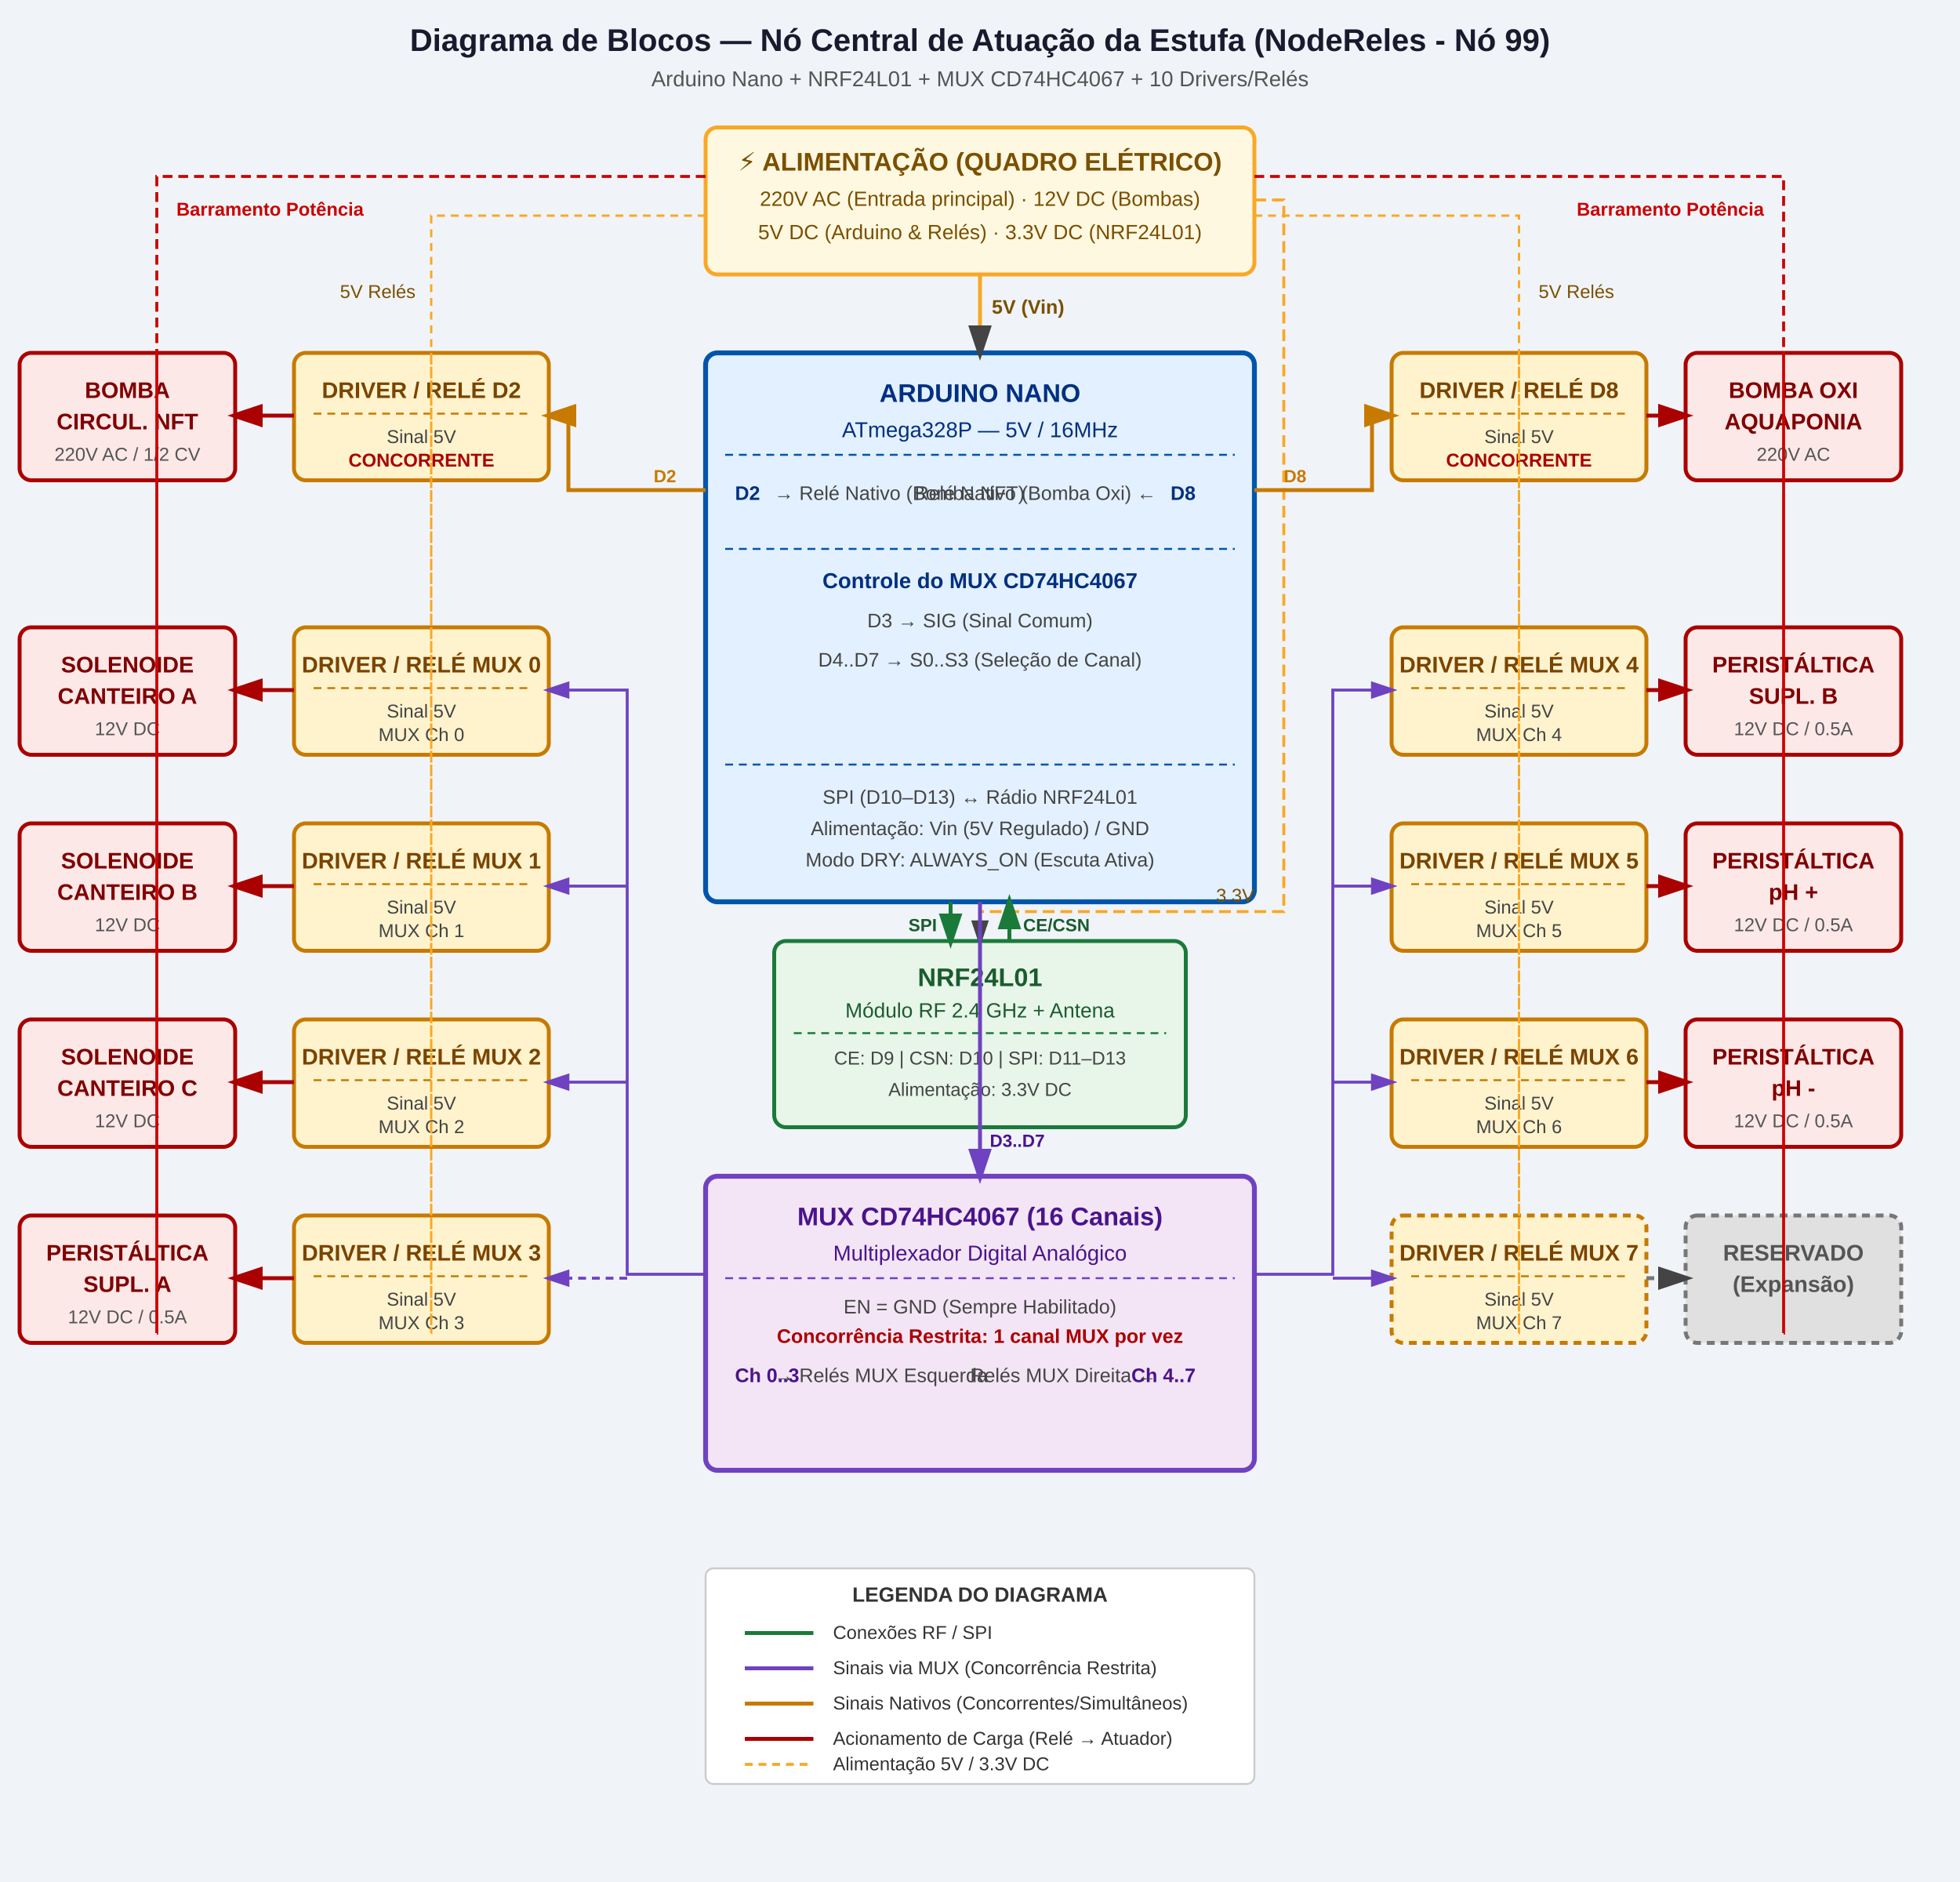
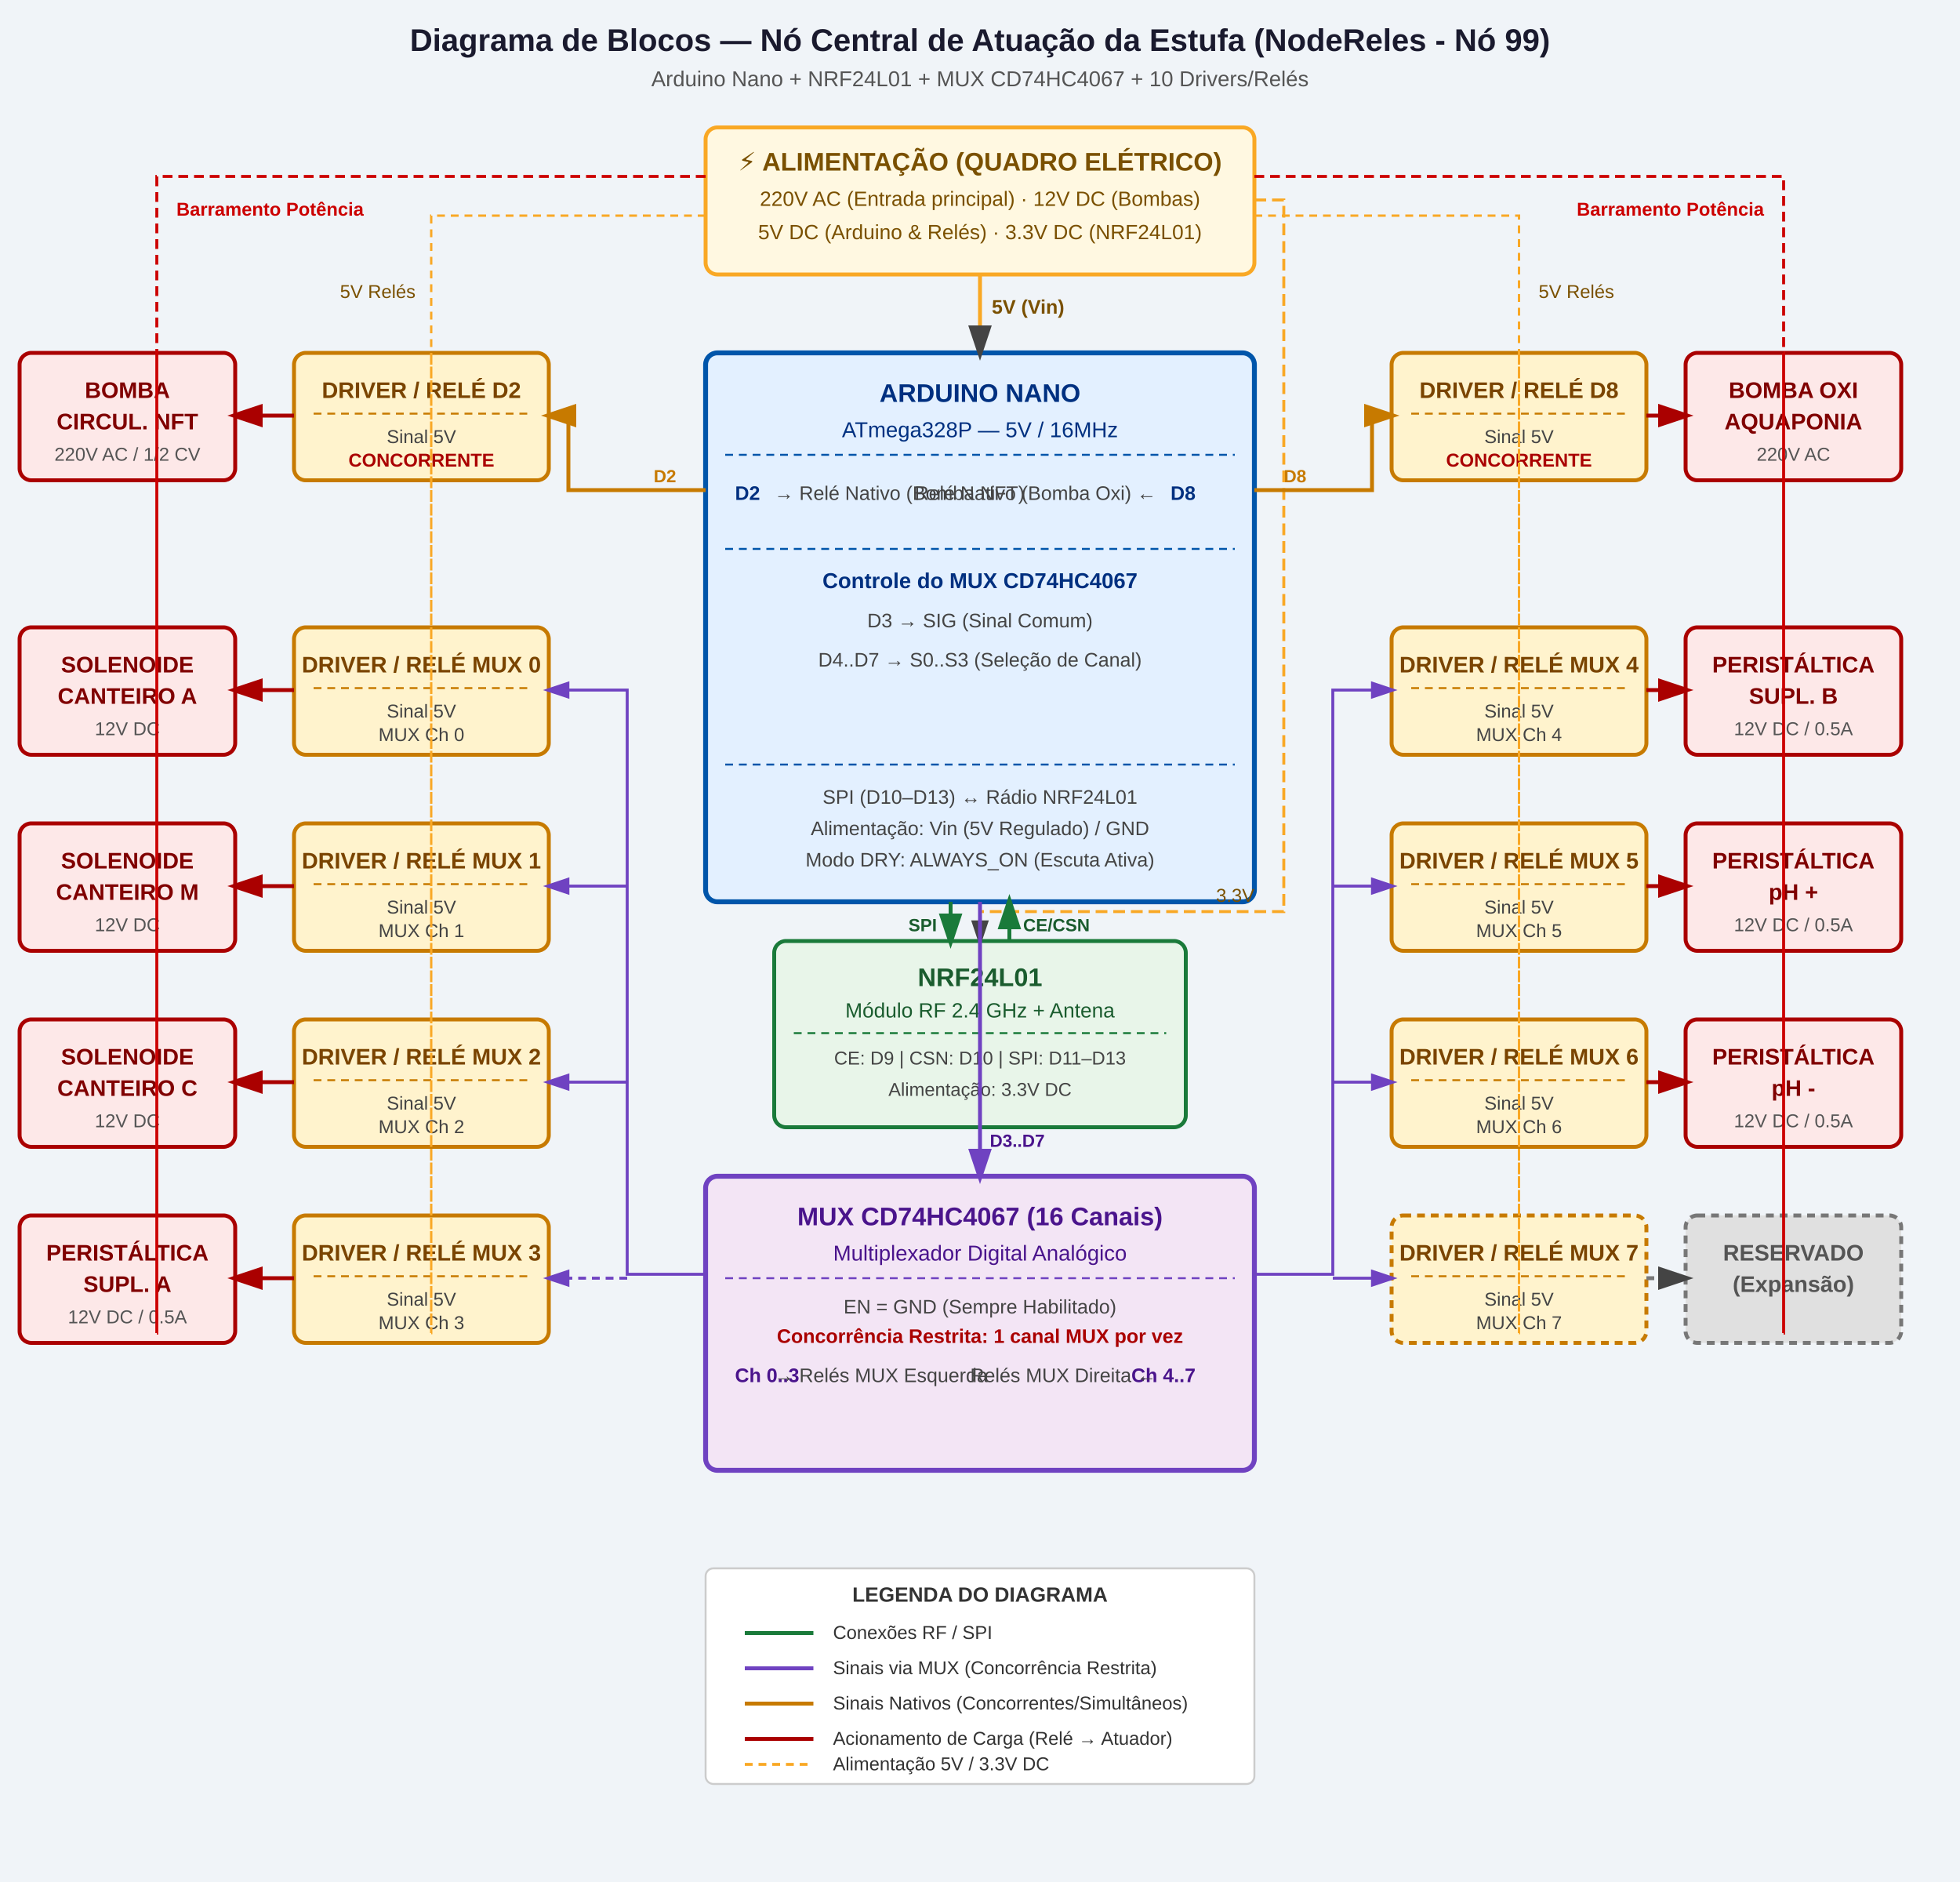
<svg xmlns="http://www.w3.org/2000/svg" width="1000" height="960" font-family="Arial, sans-serif">
  <rect width="1000" height="960" fill="#f0f4f8" />
  <text x="500" y="26" text-anchor="middle" font-size="16" font-weight="bold" fill="#1a1a2e">
    Diagrama de Blocos — Nó Central de Atuação da Estufa (NodeReles - Nó 99)
  </text>
  <text x="500" y="44" text-anchor="middle" font-size="11" fill="#555">
    Arduino Nano + NRF24L01 + MUX CD74HC4067 + 10 Drivers/Relés
  </text>
  <defs>
    <marker id="arr" markerWidth="9" markerHeight="9" refX="7" refY="3" orient="auto">
      <path d="M0,0 L0,6 L9,3 z" fill="#444" />
    </marker>
    <marker id="arr-blue" markerWidth="9" markerHeight="9" refX="7" refY="3" orient="auto">
      <path d="M0,0 L0,6 L9,3 z" fill="#0055aa" />
    </marker>
    <marker id="arr-purple" markerWidth="9" markerHeight="9" refX="7" refY="3" orient="auto">
      <path d="M0,0 L0,6 L9,3 z" fill="#6f42c1" />
    </marker>
    <marker id="arr-orange" markerWidth="9" markerHeight="9" refX="7" refY="3" orient="auto">
      <path d="M0,0 L0,6 L9,3 z" fill="#c77a00" />
    </marker>
    <marker id="arr-red" markerWidth="9" markerHeight="9" refX="7" refY="3" orient="auto">
      <path d="M0,0 L0,6 L9,3 z" fill="#aa0000" />
    </marker>
    <marker id="arr-green" markerWidth="9" markerHeight="9" refX="7" refY="3" orient="auto">
      <path d="M0,0 L0,6 L9,3 z" fill="#1a7a3a" />
    </marker>
  </defs>
  <rect x="360" y="65" width="280" height="75" rx="6" fill="#fff8e1" stroke="#f9a825" stroke-width="2" />
  <text x="500" y="87" text-anchor="middle" font-size="13" font-weight="bold" fill="#7a5000">⚡ ALIMENTAÇÃO (QUADRO ELÉTRICO)</text>
  <text x="500" y="105" text-anchor="middle" font-size="10.5" fill="#7a5000">220V AC (Entrada principal) · 12V DC (Bombas)</text>
  <text x="500" y="122" text-anchor="middle" font-size="10.5" fill="#7a5000">5V DC (Arduino &amp; Relés) · 3.3V DC (NRF24L01)</text>
  <rect x="360" y="180" width="280" height="280" rx="6" fill="#e3f0ff" stroke="#0055aa" stroke-width="2.5" />
  <text x="500" y="205" text-anchor="middle" font-size="13" font-weight="bold" fill="#003080">ARDUINO NANO</text>
  <text x="500" y="223" text-anchor="middle" font-size="11" fill="#003080">ATmega328P — 5V / 16MHz</text>
  <line x1="370" y1="232" x2="630" y2="232" stroke="#0055aa" stroke-width="1" stroke-dasharray="4,3" />
  <text x="375" y="255" font-size="10" fill="#003080" font-weight="bold">D2</text>
  <text x="395" y="255" font-size="10" fill="#444">→ Relé Nativo (Bomba NFT)</text>
  <text x="610" y="255" text-anchor="end" font-size="10" fill="#003080" font-weight="bold">D8</text>
  <text x="590" y="255" text-anchor="end" font-size="10" fill="#444">Relé Nativo (Bomba Oxi) ←</text>
  <line x1="370" y1="280" x2="630" y2="280" stroke="#0055aa" stroke-width="1" stroke-dasharray="4,3" />
  <text x="500" y="300" text-anchor="middle" font-size="11" font-weight="bold" fill="#003080">Controle do MUX CD74HC4067</text>
  <text x="500" y="320" text-anchor="middle" font-size="10" fill="#444">D3 → SIG (Sinal Comum)</text>
  <text x="500" y="340" text-anchor="middle" font-size="10" fill="#444">D4..D7 → S0..S3 (Seleção de Canal)</text>
  <line x1="370" y1="390" x2="630" y2="390" stroke="#0055aa" stroke-width="1" stroke-dasharray="4,3" />
  <text x="500" y="410" text-anchor="middle" font-size="10" fill="#444">SPI (D10–D13) ↔ Rádio NRF24L01</text>
  <text x="500" y="426" text-anchor="middle" font-size="10" fill="#444">Alimentação: Vin (5V Regulado) / GND</text>
  <text x="500" y="442" text-anchor="middle" font-size="10" fill="#444">Modo DRY: ALWAYS_ON (Escuta Ativa)</text>
  <rect x="395" y="480" width="210" height="95" rx="6" fill="#e8f5e9" stroke="#1a7a3a" stroke-width="2" />
  <text x="500" y="503" text-anchor="middle" font-size="13" font-weight="bold" fill="#1a5c2e">NRF24L01</text>
  <text x="500" y="519" text-anchor="middle" font-size="10.5" fill="#1a5c2e">Módulo RF 2.4 GHz + Antena</text>
  <line x1="405" y1="527" x2="595" y2="527" stroke="#1a7a3a" stroke-width="1" stroke-dasharray="4,3" />
  <text x="500" y="543" text-anchor="middle" font-size="9.5" fill="#444">CE: D9 | CSN: D10 | SPI: D11–D13</text>
  <text x="500" y="559" text-anchor="middle" font-size="9.5" fill="#444">Alimentação: 3.3V DC</text>
  <rect x="360" y="600" width="280" height="150" rx="6" fill="#f3e5f5" stroke="#6f42c1" stroke-width="2.5" />
  <text x="500" y="625" text-anchor="middle" font-size="13" font-weight="bold" fill="#4a148c">MUX CD74HC4067 (16 Canais)</text>
  <text x="500" y="643" text-anchor="middle" font-size="11" fill="#4a148c">Multiplexador Digital Analógico</text>
  <line x1="370" y1="652" x2="630" y2="652" stroke="#6f42c1" stroke-width="1" stroke-dasharray="4,3" />
  <text x="500" y="670" text-anchor="middle" font-size="10" fill="#444">EN = GND (Sempre Habilitado)</text>
  <text x="500" y="685" text-anchor="middle" font-size="10" font-weight="bold" fill="#aa0000">Concorrência Restrita: 1 canal MUX por vez</text>
  <text x="375" y="705" font-size="10" fill="#4a148c" font-weight="bold">Ch 0..3</text>
  <text x="395" y="705" font-size="10" fill="#444">→ Relés MUX Esquerda</text>
  <text x="610" y="705" text-anchor="end" font-size="10" fill="#4a148c" font-weight="bold">Ch 4..7</text>
  <text x="590" y="705" text-anchor="end" font-size="10" fill="#444">Relés MUX Direita ←</text>
  <rect x="10" y="180" width="110" height="65" rx="6" fill="#fde8e8" stroke="#aa0000" stroke-width="2" />
  <text x="65" y="203" text-anchor="middle" font-size="11.5" font-weight="bold" fill="#800000">BOMBA</text>
  <text x="65" y="219" text-anchor="middle" font-size="11.5" font-weight="bold" fill="#800000">CIRCUL. NFT</text>
  <text x="65" y="235" text-anchor="middle" font-size="9.5" fill="#555">220V AC / 1/2 CV</text>
  <rect x="150" y="180" width="130" height="65" rx="6" fill="#fff3cd" stroke="#c77a00" stroke-width="2" />
  <text x="215" y="203" text-anchor="middle" font-size="11.5" font-weight="bold" fill="#7a4400">DRIVER / RELÉ D2</text>
  <line x1="160" y1="211" x2="270" y2="211" stroke="#c77a00" stroke-width="1" stroke-dasharray="4,3" />
  <text x="215" y="226" text-anchor="middle" font-size="9.5" fill="#444">Sinal 5V</text>
  <text x="215" y="238" text-anchor="middle" font-size="9.5" fill="#aa0000" font-weight="bold">CONCORRENTE</text>
  <rect x="10" y="320" width="110" height="65" rx="6" fill="#fde8e8" stroke="#aa0000" stroke-width="2" />
  <text x="65" y="343" text-anchor="middle" font-size="11.5" font-weight="bold" fill="#800000">SOLENOIDE</text>
  <text x="65" y="359" text-anchor="middle" font-size="11.5" font-weight="bold" fill="#800000">CANTEIRO A</text>
  <text x="65" y="375" text-anchor="middle" font-size="9.5" fill="#555">12V DC</text>
  <rect x="150" y="320" width="130" height="65" rx="6" fill="#fff3cd" stroke="#c77a00" stroke-width="2" />
  <text x="215" y="343" text-anchor="middle" font-size="11.5" font-weight="bold" fill="#7a4400">DRIVER / RELÉ MUX 0</text>
  <line x1="160" y1="351" x2="270" y2="351" stroke="#c77a00" stroke-width="1" stroke-dasharray="4,3" />
  <text x="215" y="366" text-anchor="middle" font-size="9.5" fill="#444">Sinal 5V</text>
  <text x="215" y="378" text-anchor="middle" font-size="9.5" fill="#444">MUX Ch 0</text>
  <rect x="10" y="420" width="110" height="65" rx="6" fill="#fde8e8" stroke="#aa0000" stroke-width="2" />
  <text x="65" y="443" text-anchor="middle" font-size="11.5" font-weight="bold" fill="#800000">SOLENOIDE</text>
-   <text x="65" y="459" text-anchor="middle" font-size="11.5" font-weight="bold" fill="#800000">CANTEIRO B</text>
+   <text x="65" y="459" text-anchor="middle" font-size="11.5" font-weight="bold" fill="#800000">CANTEIRO M</text>
  <text x="65" y="475" text-anchor="middle" font-size="9.5" fill="#555">12V DC</text>
  <rect x="150" y="420" width="130" height="65" rx="6" fill="#fff3cd" stroke="#c77a00" stroke-width="2" />
  <text x="215" y="443" text-anchor="middle" font-size="11.5" font-weight="bold" fill="#7a4400">DRIVER / RELÉ MUX 1</text>
  <line x1="160" y1="451" x2="270" y2="451" stroke="#c77a00" stroke-width="1" stroke-dasharray="4,3" />
  <text x="215" y="466" text-anchor="middle" font-size="9.5" fill="#444">Sinal 5V</text>
  <text x="215" y="478" text-anchor="middle" font-size="9.5" fill="#444">MUX Ch 1</text>
  <rect x="10" y="520" width="110" height="65" rx="6" fill="#fde8e8" stroke="#aa0000" stroke-width="2" />
  <text x="65" y="543" text-anchor="middle" font-size="11.5" font-weight="bold" fill="#800000">SOLENOIDE</text>
  <text x="65" y="559" text-anchor="middle" font-size="11.5" font-weight="bold" fill="#800000">CANTEIRO C</text>
  <text x="65" y="575" text-anchor="middle" font-size="9.5" fill="#555">12V DC</text>
  <rect x="150" y="520" width="130" height="65" rx="6" fill="#fff3cd" stroke="#c77a00" stroke-width="2" />
  <text x="215" y="543" text-anchor="middle" font-size="11.5" font-weight="bold" fill="#7a4400">DRIVER / RELÉ MUX 2</text>
  <line x1="160" y1="551" x2="270" y2="551" stroke="#c77a00" stroke-width="1" stroke-dasharray="4,3" />
  <text x="215" y="566" text-anchor="middle" font-size="9.5" fill="#444">Sinal 5V</text>
  <text x="215" y="578" text-anchor="middle" font-size="9.5" fill="#444">MUX Ch 2</text>
  <rect x="10" y="620" width="110" height="65" rx="6" fill="#fde8e8" stroke="#aa0000" stroke-width="2" />
  <text x="65" y="643" text-anchor="middle" font-size="11.5" font-weight="bold" fill="#800000">PERISTÁLTICA</text>
  <text x="65" y="659" text-anchor="middle" font-size="11.5" font-weight="bold" fill="#800000">SUPL. A</text>
  <text x="65" y="675" text-anchor="middle" font-size="9.5" fill="#555">12V DC / 0.5A</text>
  <rect x="150" y="620" width="130" height="65" rx="6" fill="#fff3cd" stroke="#c77a00" stroke-width="2" />
  <text x="215" y="643" text-anchor="middle" font-size="11.5" font-weight="bold" fill="#7a4400">DRIVER / RELÉ MUX 3</text>
  <line x1="160" y1="651" x2="270" y2="651" stroke="#c77a00" stroke-width="1" stroke-dasharray="4,3" />
  <text x="215" y="666" text-anchor="middle" font-size="9.5" fill="#444">Sinal 5V</text>
  <text x="215" y="678" text-anchor="middle" font-size="9.5" fill="#444">MUX Ch 3</text>
  <rect x="710" y="180" width="130" height="65" rx="6" fill="#fff3cd" stroke="#c77a00" stroke-width="2" />
  <text x="775" y="203" text-anchor="middle" font-size="11.5" font-weight="bold" fill="#7a4400">DRIVER / RELÉ D8</text>
  <line x1="720" y1="211" x2="830" y2="211" stroke="#c77a00" stroke-width="1" stroke-dasharray="4,3" />
  <text x="775" y="226" text-anchor="middle" font-size="9.5" fill="#444">Sinal 5V</text>
  <text x="775" y="238" text-anchor="middle" font-size="9.5" fill="#aa0000" font-weight="bold">CONCORRENTE</text>
  <rect x="860" y="180" width="110" height="65" rx="6" fill="#fde8e8" stroke="#aa0000" stroke-width="2" />
  <text x="915" y="203" text-anchor="middle" font-size="11.5" font-weight="bold" fill="#800000">BOMBA OXI</text>
  <text x="915" y="219" text-anchor="middle" font-size="11.5" font-weight="bold" fill="#800000">AQUAPONIA</text>
  <text x="915" y="235" text-anchor="middle" font-size="9.5" fill="#555">220V AC</text>
  <rect x="710" y="320" width="130" height="65" rx="6" fill="#fff3cd" stroke="#c77a00" stroke-width="2" />
  <text x="775" y="343" text-anchor="middle" font-size="11.5" font-weight="bold" fill="#7a4400">DRIVER / RELÉ MUX 4</text>
  <line x1="720" y1="351" x2="830" y2="351" stroke="#c77a00" stroke-width="1" stroke-dasharray="4,3" />
  <text x="775" y="366" text-anchor="middle" font-size="9.5" fill="#444">Sinal 5V</text>
  <text x="775" y="378" text-anchor="middle" font-size="9.5" fill="#444">MUX Ch 4</text>
  <rect x="860" y="320" width="110" height="65" rx="6" fill="#fde8e8" stroke="#aa0000" stroke-width="2" />
  <text x="915" y="343" text-anchor="middle" font-size="11.5" font-weight="bold" fill="#800000">PERISTÁLTICA</text>
  <text x="915" y="359" text-anchor="middle" font-size="11.5" font-weight="bold" fill="#800000">SUPL. B</text>
  <text x="915" y="375" text-anchor="middle" font-size="9.5" fill="#555">12V DC / 0.5A</text>
  <rect x="710" y="420" width="130" height="65" rx="6" fill="#fff3cd" stroke="#c77a00" stroke-width="2" />
  <text x="775" y="443" text-anchor="middle" font-size="11.5" font-weight="bold" fill="#7a4400">DRIVER / RELÉ MUX 5</text>
  <line x1="720" y1="451" x2="830" y2="451" stroke="#c77a00" stroke-width="1" stroke-dasharray="4,3" />
  <text x="775" y="466" text-anchor="middle" font-size="9.5" fill="#444">Sinal 5V</text>
  <text x="775" y="478" text-anchor="middle" font-size="9.5" fill="#444">MUX Ch 5</text>
  <rect x="860" y="420" width="110" height="65" rx="6" fill="#fde8e8" stroke="#aa0000" stroke-width="2" />
  <text x="915" y="443" text-anchor="middle" font-size="11.5" font-weight="bold" fill="#800000">PERISTÁLTICA</text>
  <text x="915" y="459" text-anchor="middle" font-size="11.5" font-weight="bold" fill="#800000">pH +</text>
  <text x="915" y="475" text-anchor="middle" font-size="9.5" fill="#555">12V DC / 0.5A</text>
  <rect x="710" y="520" width="130" height="65" rx="6" fill="#fff3cd" stroke="#c77a00" stroke-width="2" />
  <text x="775" y="543" text-anchor="middle" font-size="11.5" font-weight="bold" fill="#7a4400">DRIVER / RELÉ MUX 6</text>
  <line x1="720" y1="551" x2="830" y2="551" stroke="#c77a00" stroke-width="1" stroke-dasharray="4,3" />
  <text x="775" y="566" text-anchor="middle" font-size="9.5" fill="#444">Sinal 5V</text>
  <text x="775" y="578" text-anchor="middle" font-size="9.5" fill="#444">MUX Ch 6</text>
  <rect x="860" y="520" width="110" height="65" rx="6" fill="#fde8e8" stroke="#aa0000" stroke-width="2" />
  <text x="915" y="543" text-anchor="middle" font-size="11.5" font-weight="bold" fill="#800000">PERISTÁLTICA</text>
  <text x="915" y="559" text-anchor="middle" font-size="11.5" font-weight="bold" fill="#800000">pH -</text>
  <text x="915" y="575" text-anchor="middle" font-size="9.5" fill="#555">12V DC / 0.5A</text>
  <rect x="710" y="620" width="130" height="65" rx="6" fill="#fff3cd" stroke="#c77a00" stroke-width="2" stroke-dasharray="4,3" />
  <text x="775" y="643" text-anchor="middle" font-size="11.5" font-weight="bold" fill="#7a4400">DRIVER / RELÉ MUX 7</text>
  <line x1="720" y1="651" x2="830" y2="651" stroke="#c77a00" stroke-width="1" stroke-dasharray="4,3" />
  <text x="775" y="666" text-anchor="middle" font-size="9.5" fill="#444">Sinal 5V</text>
  <text x="775" y="678" text-anchor="middle" font-size="9.5" fill="#444">MUX Ch 7</text>
  <rect x="860" y="620" width="110" height="65" rx="6" fill="#e0e0e0" stroke="#777" stroke-width="2" stroke-dasharray="4,3" />
  <text x="915" y="643" text-anchor="middle" font-size="11.5" font-weight="bold" fill="#555">RESERVADO</text>
  <text x="915" y="659" text-anchor="middle" font-size="11.5" font-weight="bold" fill="#555">(Expansão)</text>
  <line x1="500" y1="140" x2="500" y2="180" stroke="#f9a825" stroke-width="2" marker-end="url(#arr)" />
  <text x="506" y="160" font-size="10" fill="#7a5000" font-weight="bold">5V (Vin)</text>
  <path d="M 640,102 L 655,102 L 655,465 L 500,465 L 500,480" fill="none" stroke="#f9a825" stroke-width="1.5" stroke-dasharray="6,3" marker-end="url(#arr)" />
  <text x="640" y="460" font-size="9.5" fill="#7a5000" text-anchor="end">3.3V</text>
  <line x1="485" y1="460" x2="485" y2="480" stroke="#1a7a3a" stroke-width="2" marker-end="url(#arr-green)" />
  <line x1="515" y1="480" x2="515" y2="460" stroke="#1a7a3a" stroke-width="2" marker-end="url(#arr-green)" />
  <text x="478" y="475" font-size="9" fill="#1a5c2e" font-weight="bold" text-anchor="end">SPI</text>
  <text x="522" y="475" font-size="9" fill="#1a5c2e" font-weight="bold">CE/CSN</text>
  <line x1="500" y1="460" x2="500" y2="600" stroke="#6f42c1" stroke-width="2" marker-end="url(#arr-purple)" />
  <text x="505" y="585" font-size="9" fill="#4a148c" font-weight="bold">D3..D7</text>
  <path d="M 360,250 L 290,250 L 290,212 L 280,212" fill="none" stroke="#c77a00" stroke-width="2" marker-end="url(#arr-orange)" />
  <text x="345" y="246" font-size="9" fill="#c77a00" font-weight="bold" text-anchor="end">D2</text>
  <path d="M 640,250 L 700,250 L 700,212 L 710,212" fill="none" stroke="#c77a00" stroke-width="2" marker-end="url(#arr-orange)" />
  <text x="655" y="246" font-size="9" fill="#c77a00" font-weight="bold">D8</text>
  <path d="M 360,650 L 320,650 L 320,352 L 280,352" fill="none" stroke="#6f42c1" stroke-width="1.5" marker-end="url(#arr-purple)" />
  <path d="M 320,452 L 280,452" fill="none" stroke="#6f42c1" stroke-width="1.5" marker-end="url(#arr-purple)" />
  <path d="M 320,552 L 280,552" fill="none" stroke="#6f42c1" stroke-width="1.5" marker-end="url(#arr-purple)" />
  <path d="M 320,652 L 280,652" fill="none" stroke="#6f42c1" stroke-width="1.5" stroke-dasharray="4,3" marker-end="url(#arr-purple)" />
  <path d="M 640,650 L 680,650 L 680,352 L 710,352" fill="none" stroke="#6f42c1" stroke-width="1.5" marker-end="url(#arr-purple)" />
  <path d="M 680,452 L 710,452" fill="none" stroke="#6f42c1" stroke-width="1.5" marker-end="url(#arr-purple)" />
  <path d="M 680,552 L 710,552" fill="none" stroke="#6f42c1" stroke-width="1.5" marker-end="url(#arr-purple)" />
  <path d="M 680,652 L 710,652" fill="none" stroke="#6f42c1" stroke-width="1.5" marker-end="url(#arr-purple)" />
  <line x1="150" y1="212" x2="120" y2="212" stroke="#aa0000" stroke-width="2" marker-end="url(#arr-red)" />
  <line x1="150" y1="352" x2="120" y2="352" stroke="#aa0000" stroke-width="2" marker-end="url(#arr-red)" />
  <line x1="150" y1="452" x2="120" y2="452" stroke="#aa0000" stroke-width="2" marker-end="url(#arr-red)" />
  <line x1="150" y1="552" x2="120" y2="552" stroke="#aa0000" stroke-width="2" marker-end="url(#arr-red)" />
  <line x1="150" y1="652" x2="120" y2="652" stroke="#aa0000" stroke-width="2" marker-end="url(#arr-red)" />
  <line x1="840" y1="212" x2="860" y2="212" stroke="#aa0000" stroke-width="2" marker-end="url(#arr-red)" />
  <line x1="840" y1="352" x2="860" y2="352" stroke="#aa0000" stroke-width="2" marker-end="url(#arr-red)" />
  <line x1="840" y1="452" x2="860" y2="452" stroke="#aa0000" stroke-width="2" marker-end="url(#arr-red)" />
  <line x1="840" y1="552" x2="860" y2="552" stroke="#aa0000" stroke-width="2" marker-end="url(#arr-red)" />
  <line x1="840" y1="652" x2="860" y2="652" stroke="#777" stroke-width="2" stroke-dasharray="4,3" marker-end="url(#arr)" />
  <path d="M 360,90 L 80,90 L 80,180" fill="none" stroke="#cc0000" stroke-width="1.5" stroke-dasharray="5,3" />
  <path d="M 80,180 L 80,680 Z" fill="none" stroke="#cc0000" stroke-width="1.5" stroke-dasharray="5,3" />
  <path d="M 640,90 L 910,90 L 910,180" fill="none" stroke="#cc0000" stroke-width="1.5" stroke-dasharray="5,3" />
  <path d="M 910,180 L 910,680 Z" fill="none" stroke="#cc0000" stroke-width="1.5" stroke-dasharray="5,3" />
  <text x="90" y="110" font-size="9.5" fill="#cc0000" font-weight="bold">Barramento Potência</text>
  <text x="900" y="110" font-size="9.5" fill="#cc0000" font-weight="bold" text-anchor="end">Barramento Potência</text>
  <path d="M 360,110 L 220,110 L 220,180" fill="none" stroke="#f9a825" stroke-width="1.2" stroke-dasharray="4,3" />
  <path d="M 220,180 L 220,680 Z" fill="none" stroke="#f9a825" stroke-width="1.2" stroke-dasharray="4,3" />
  <path d="M 640,110 L 775,110 L 775,180" fill="none" stroke="#f9a825" stroke-width="1.2" stroke-dasharray="4,3" />
  <path d="M 775,180 L 775,680 Z" fill="none" stroke="#f9a825" stroke-width="1.2" stroke-dasharray="4,3" />
  <text x="212" y="152" font-size="9.5" fill="#7a5000" text-anchor="end">5V Relés</text>
  <text x="785" y="152" font-size="9.5" fill="#7a5000">5V Relés</text>
  <rect x="360" y="800" width="280" height="110" rx="4" fill="white" stroke="#ccc" stroke-width="1" />
  <text x="500" y="817" text-anchor="middle" font-size="10.5" font-weight="bold" fill="#333">LEGENDA DO DIAGRAMA</text>
  <line x1="380" y1="833" x2="415" y2="833" stroke="#1a7a3a" stroke-width="2" />
  <text x="425" y="836" font-size="9.5" fill="#333">Conexões RF / SPI</text>
  <line x1="380" y1="851" x2="415" y2="851" stroke="#6f42c1" stroke-width="2" />
  <text x="425" y="854" font-size="9.5" fill="#333">Sinais via MUX (Concorrência Restrita)</text>
  <line x1="380" y1="869" x2="415" y2="869" stroke="#c77a00" stroke-width="2" />
  <text x="425" y="872" font-size="9.5" fill="#333">Sinais Nativos (Concorrentes/Simultâneos)</text>
  <line x1="380" y1="887" x2="415" y2="887" stroke="#aa0000" stroke-width="2" />
  <text x="425" y="890" font-size="9.5" fill="#333">Acionamento de Carga (Relé → Atuador)</text>
  <line x1="380" y1="900" x2="415" y2="900" stroke="#f9a825" stroke-width="1.5" stroke-dasharray="4,3" />
  <text x="425" y="903" font-size="9.5" fill="#333">Alimentação 5V / 3.3V DC</text>
</svg>
